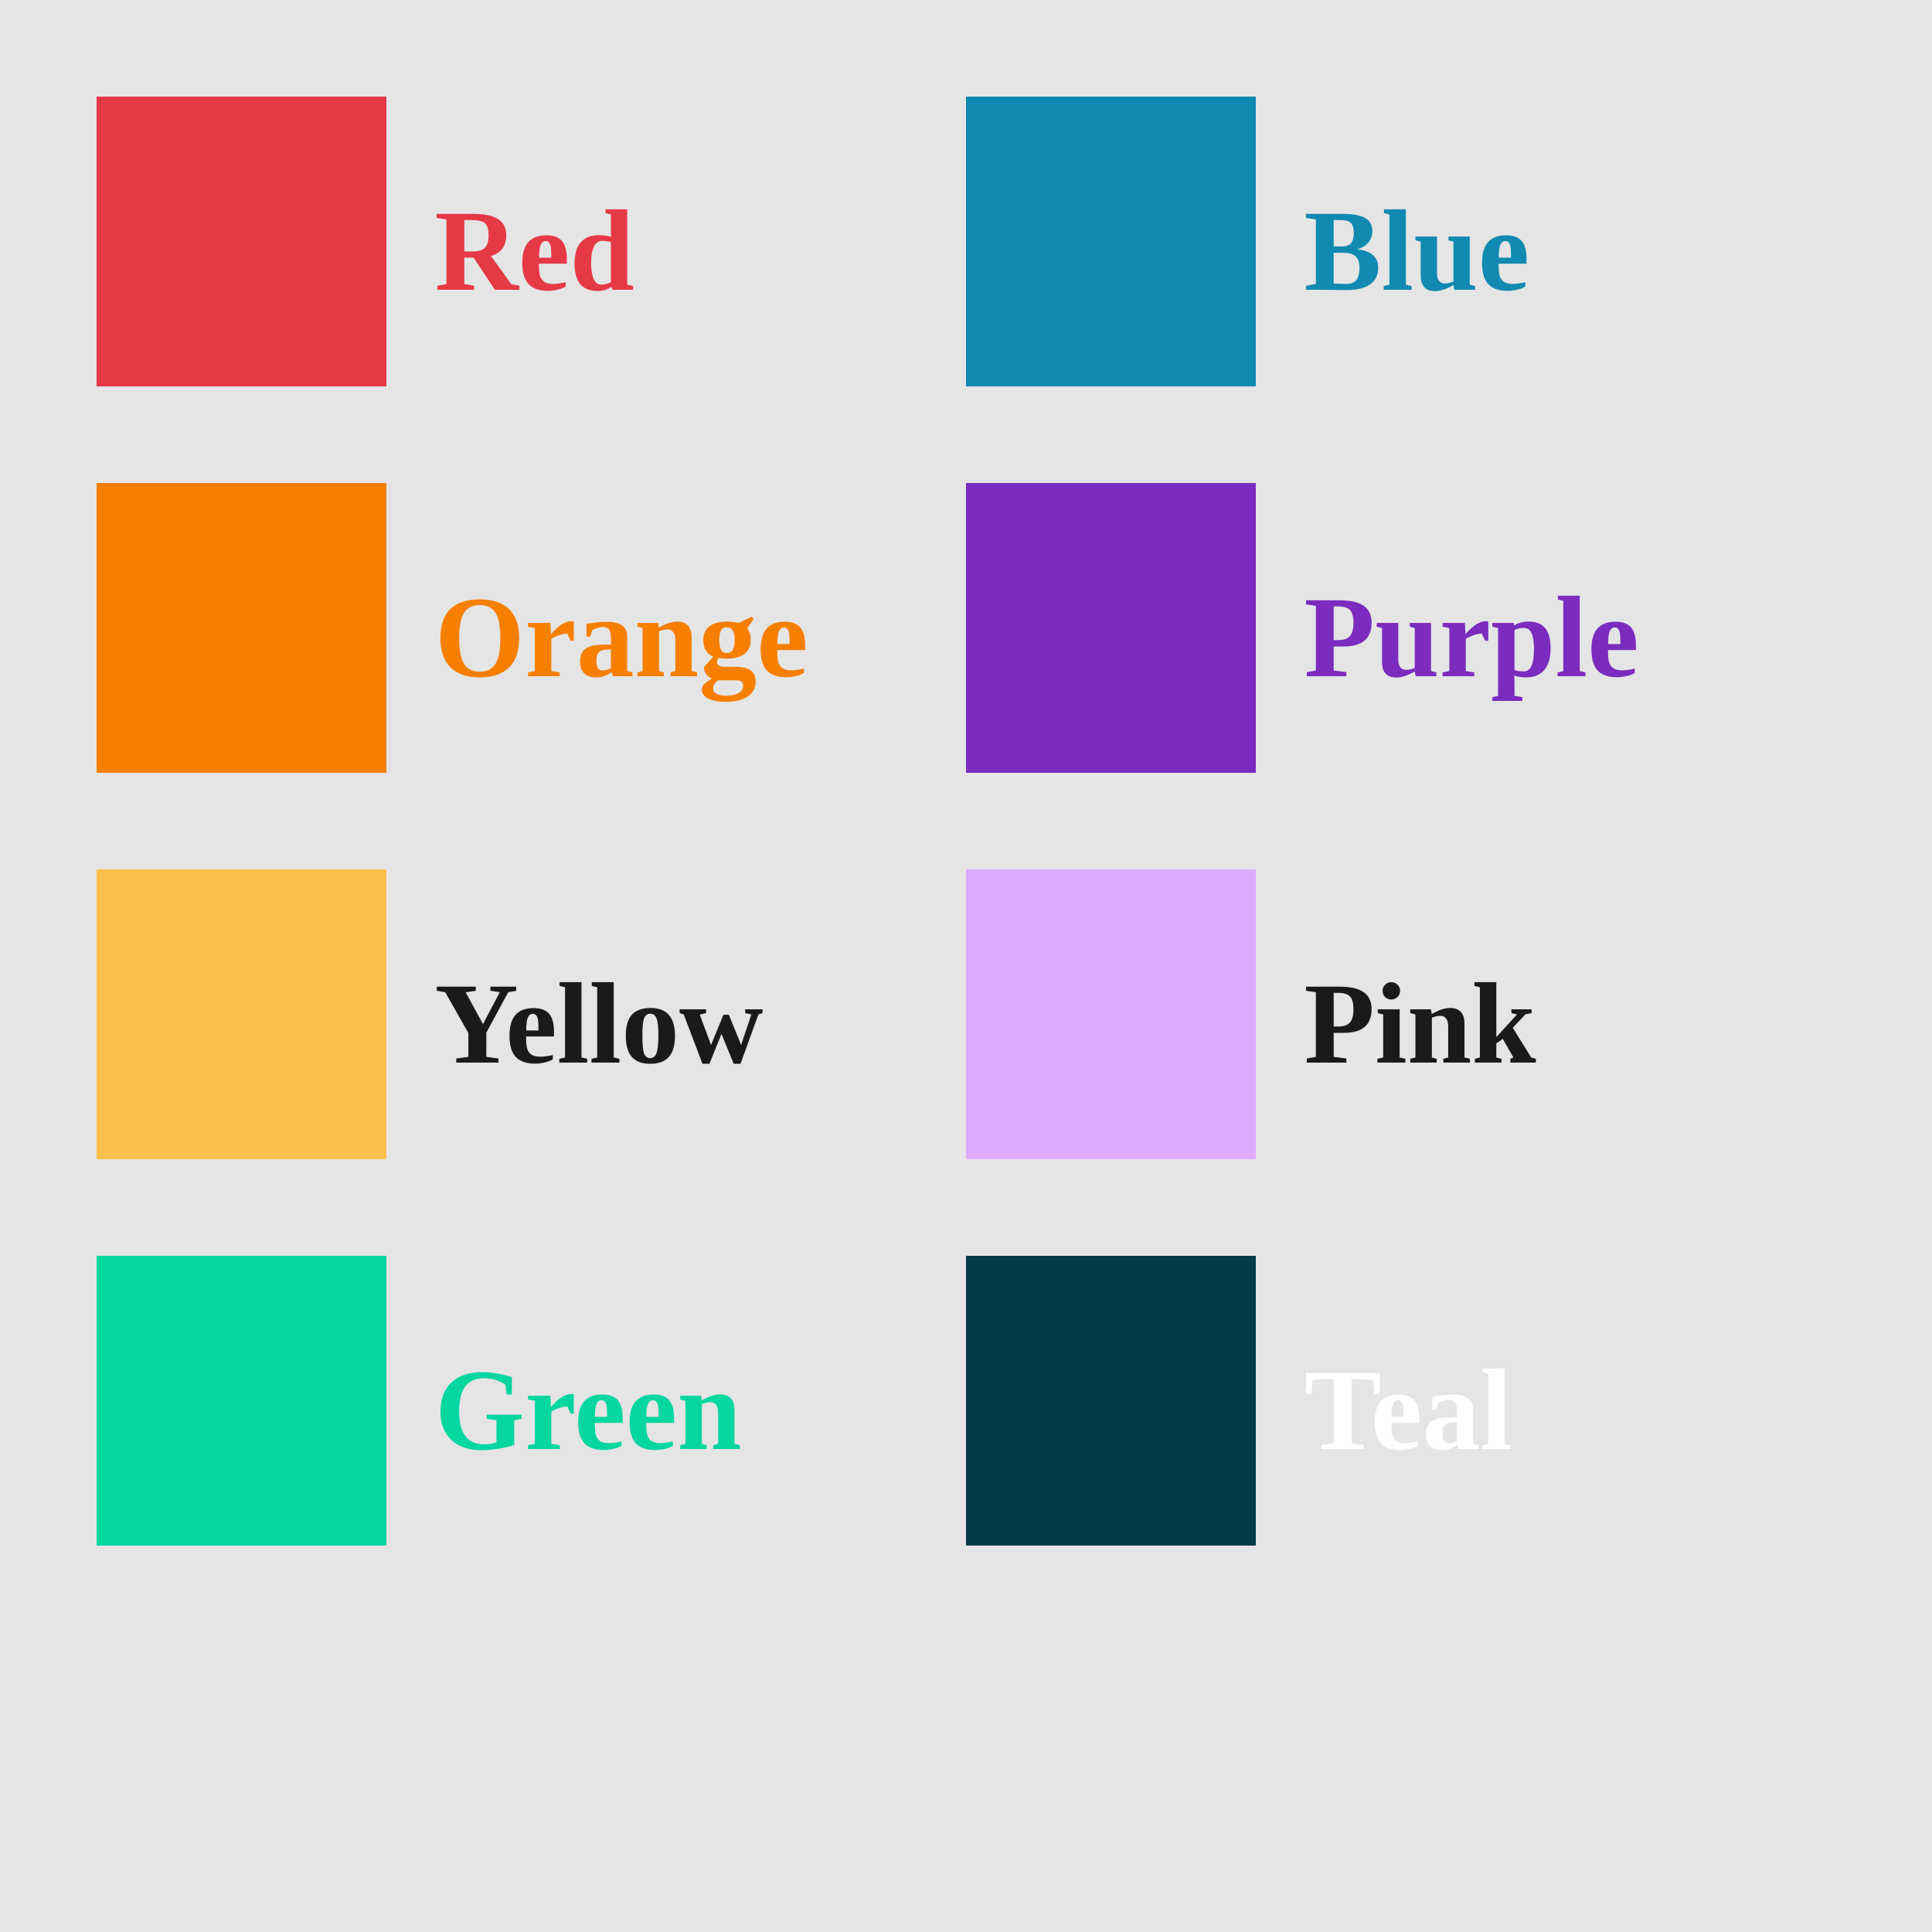
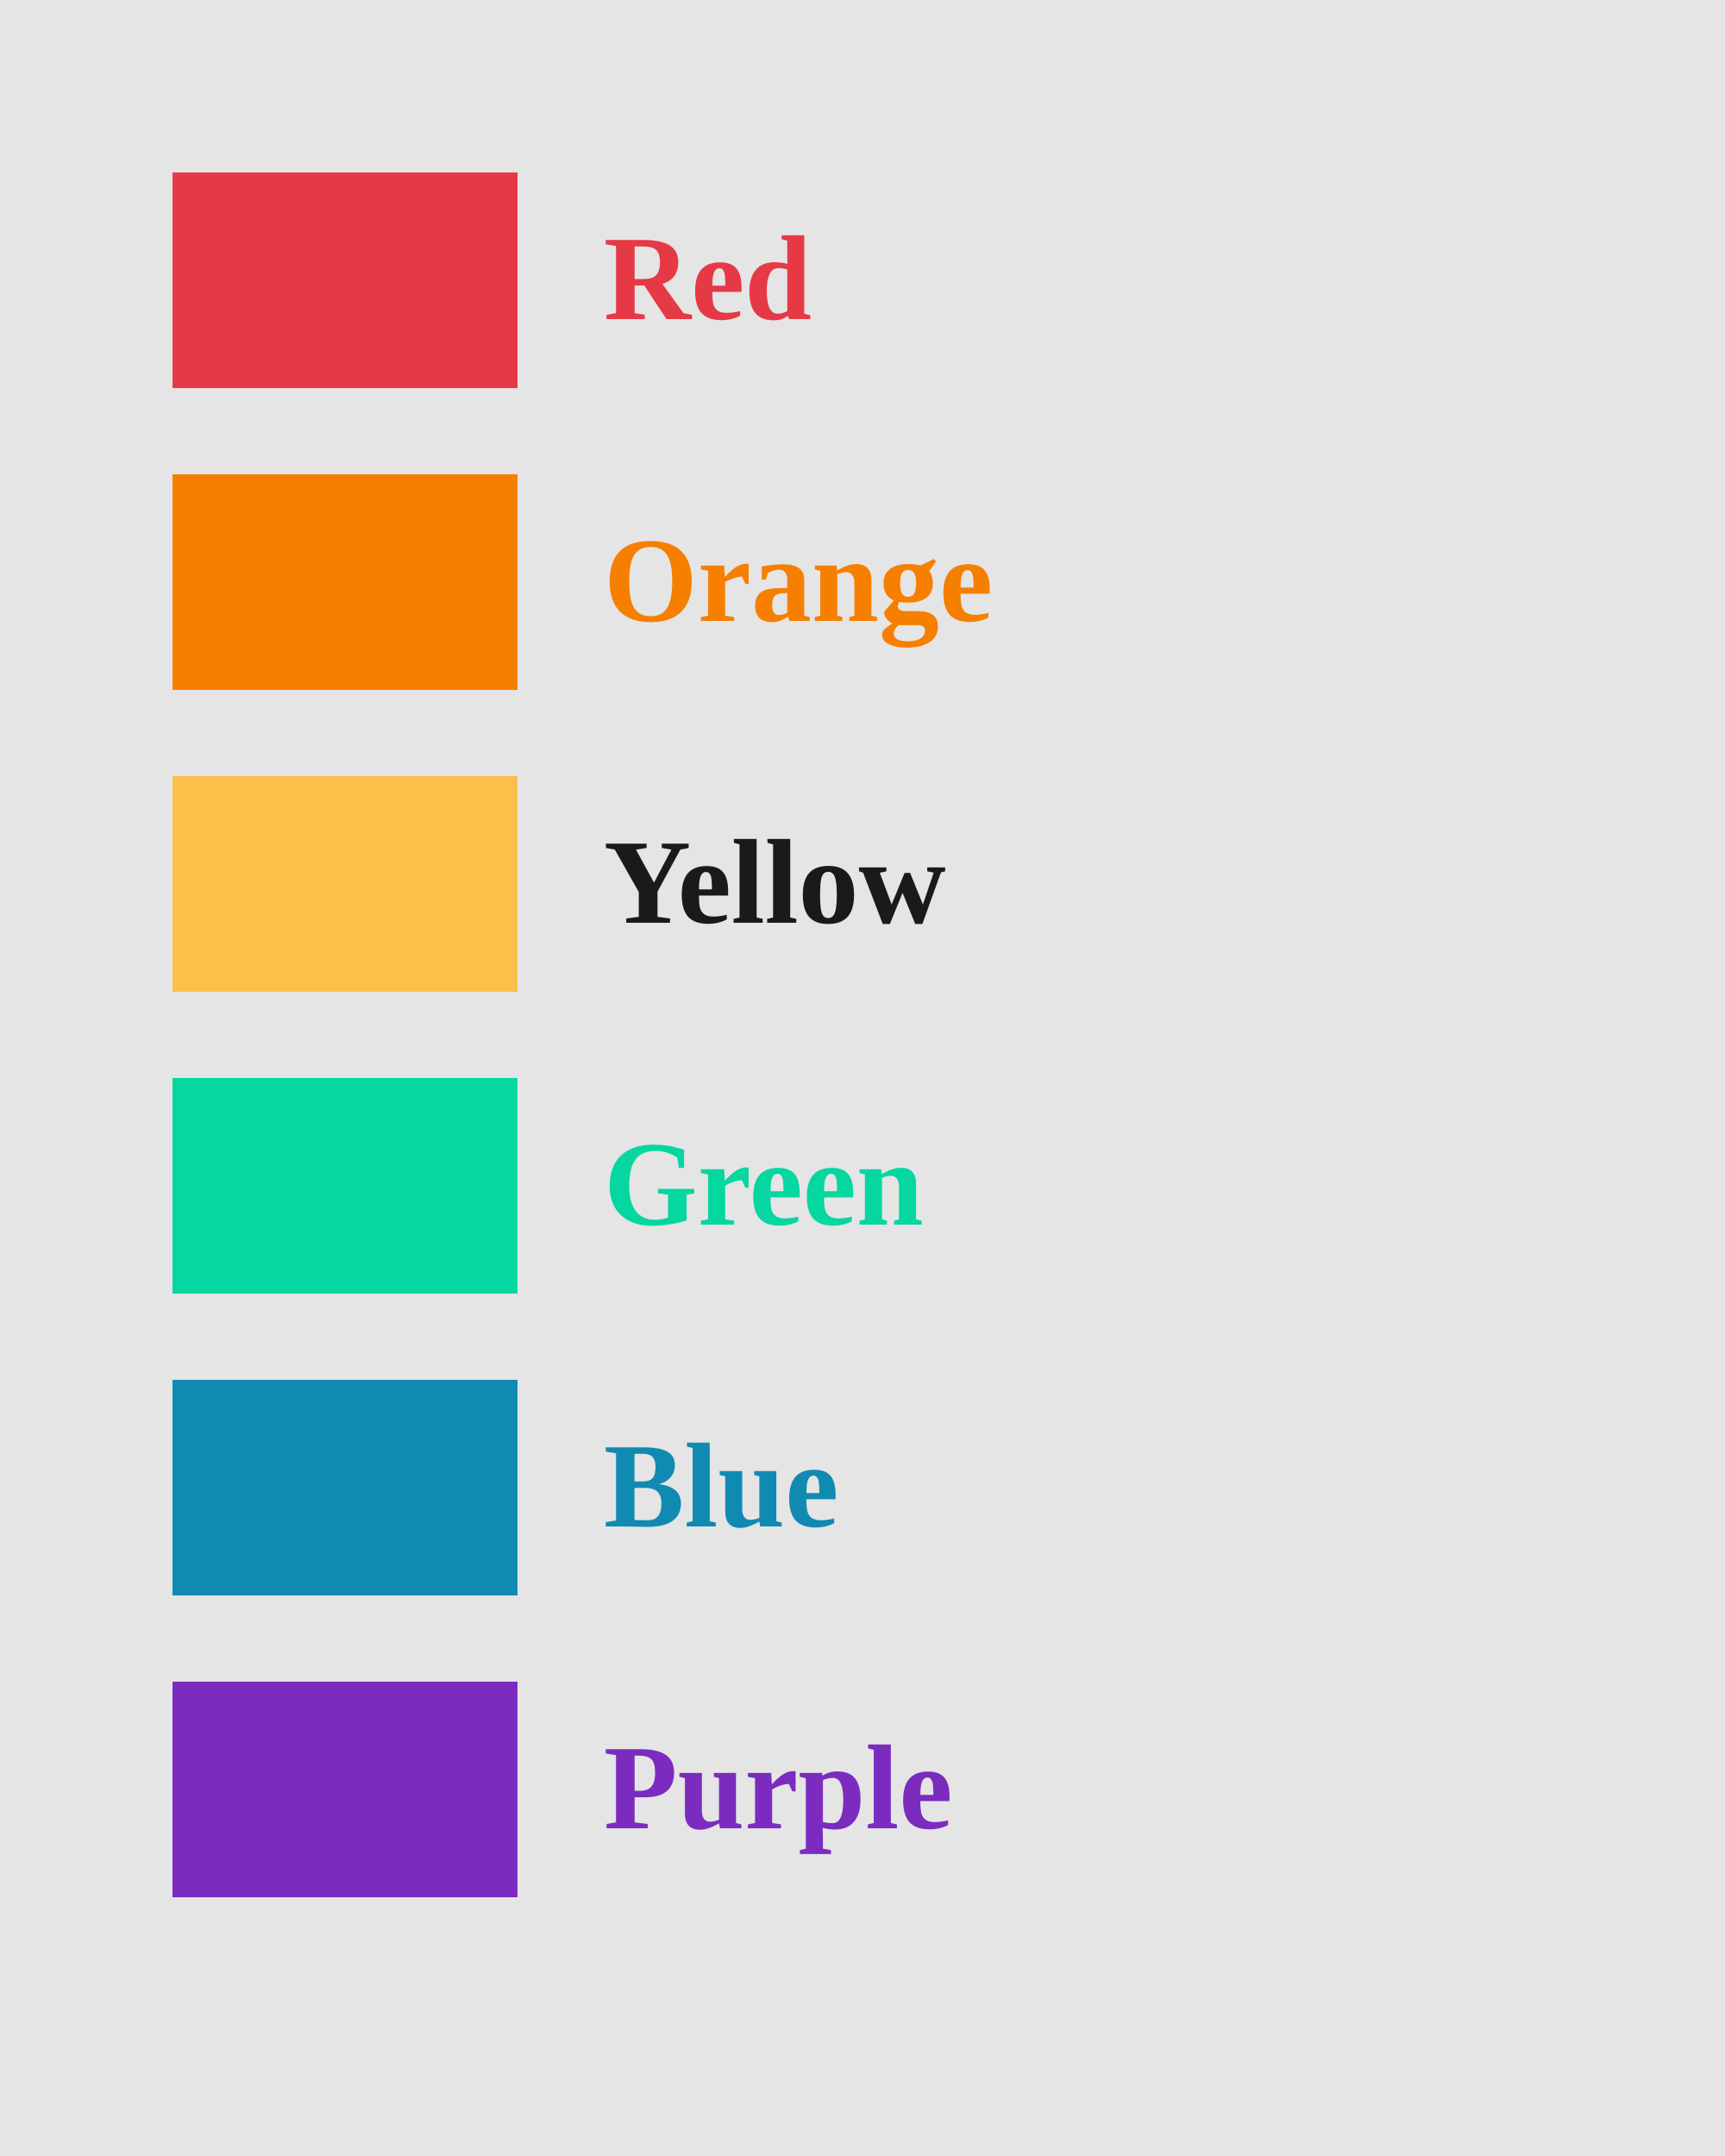
- <svg xmlns="http://www.w3.org/2000/svg" viewBox="0 0 200 200">
-   <rect width="200" height="200" fill="currentColor" opacity="0.05" />
+ <svg xmlns="http://www.w3.org/2000/svg" viewBox="0 0 200 250">
+   <rect width="200" height="250" fill="currentColor" opacity="0.05" />
  <g id="palette">
-     <rect x="10" y="10" width="30" height="30" fill="#e63946" />
-     <text x="45" y="30" font-size="12" font-weight="bold" fill="#e63946">Red</text>
-     <rect x="10" y="50" width="30" height="30" fill="#f77f00" />
-     <text x="45" y="70" font-size="12" font-weight="bold" fill="#f77f00">Orange</text>
-     <rect x="10" y="90" width="30" height="30" fill="#fcbf49" />
-     <text x="45" y="110" font-size="12" font-weight="bold" fill="#1a1a1a">Yellow</text>
-     <rect x="10" y="130" width="30" height="30" fill="#06d6a0" />
-     <text x="45" y="150" font-size="12" font-weight="bold" fill="#06d6a0">Green</text>
-     <rect x="100" y="10" width="30" height="30" fill="#118ab2" />
-     <text x="135" y="30" font-size="12" font-weight="bold" fill="#118ab2">Blue</text>
-     <rect x="100" y="50" width="30" height="30" fill="#7b2cbf" />
-     <text x="135" y="70" font-size="12" font-weight="bold" fill="#7b2cbf">Purple</text>
-     <rect x="100" y="90" width="30" height="30" fill="#e0aaff" />
-     <text x="135" y="110" font-size="12" font-weight="bold" fill="#1a1a1a">Pink</text>
-     <rect x="100" y="130" width="30" height="30" fill="#073b4c" />
-     <text x="135" y="150" font-size="12" font-weight="bold" fill="#ffffff">Teal</text>
+     <rect x="20" y="20" width="40" height="25" fill="#e63946" />
+     <text x="70" y="37" font-size="14" font-weight="bold" fill="#e63946">Red</text>
+     <rect x="20" y="55" width="40" height="25" fill="#f77f00" />
+     <text x="70" y="72" font-size="14" font-weight="bold" fill="#f77f00">Orange</text>
+     <rect x="20" y="90" width="40" height="25" fill="#fcbf49" />
+     <text x="70" y="107" font-size="14" font-weight="bold" fill="#1a1a1a">Yellow</text>
+     <rect x="20" y="125" width="40" height="25" fill="#06d6a0" />
+     <text x="70" y="142" font-size="14" font-weight="bold" fill="#06d6a0">Green</text>
+     <rect x="20" y="160" width="40" height="25" fill="#118ab2" />
+     <text x="70" y="177" font-size="14" font-weight="bold" fill="#118ab2">Blue</text>
+     <rect x="20" y="195" width="40" height="25" fill="#7b2cbf" />
+     <text x="70" y="212" font-size="14" font-weight="bold" fill="#7b2cbf">Purple</text>
  </g>
</svg>
